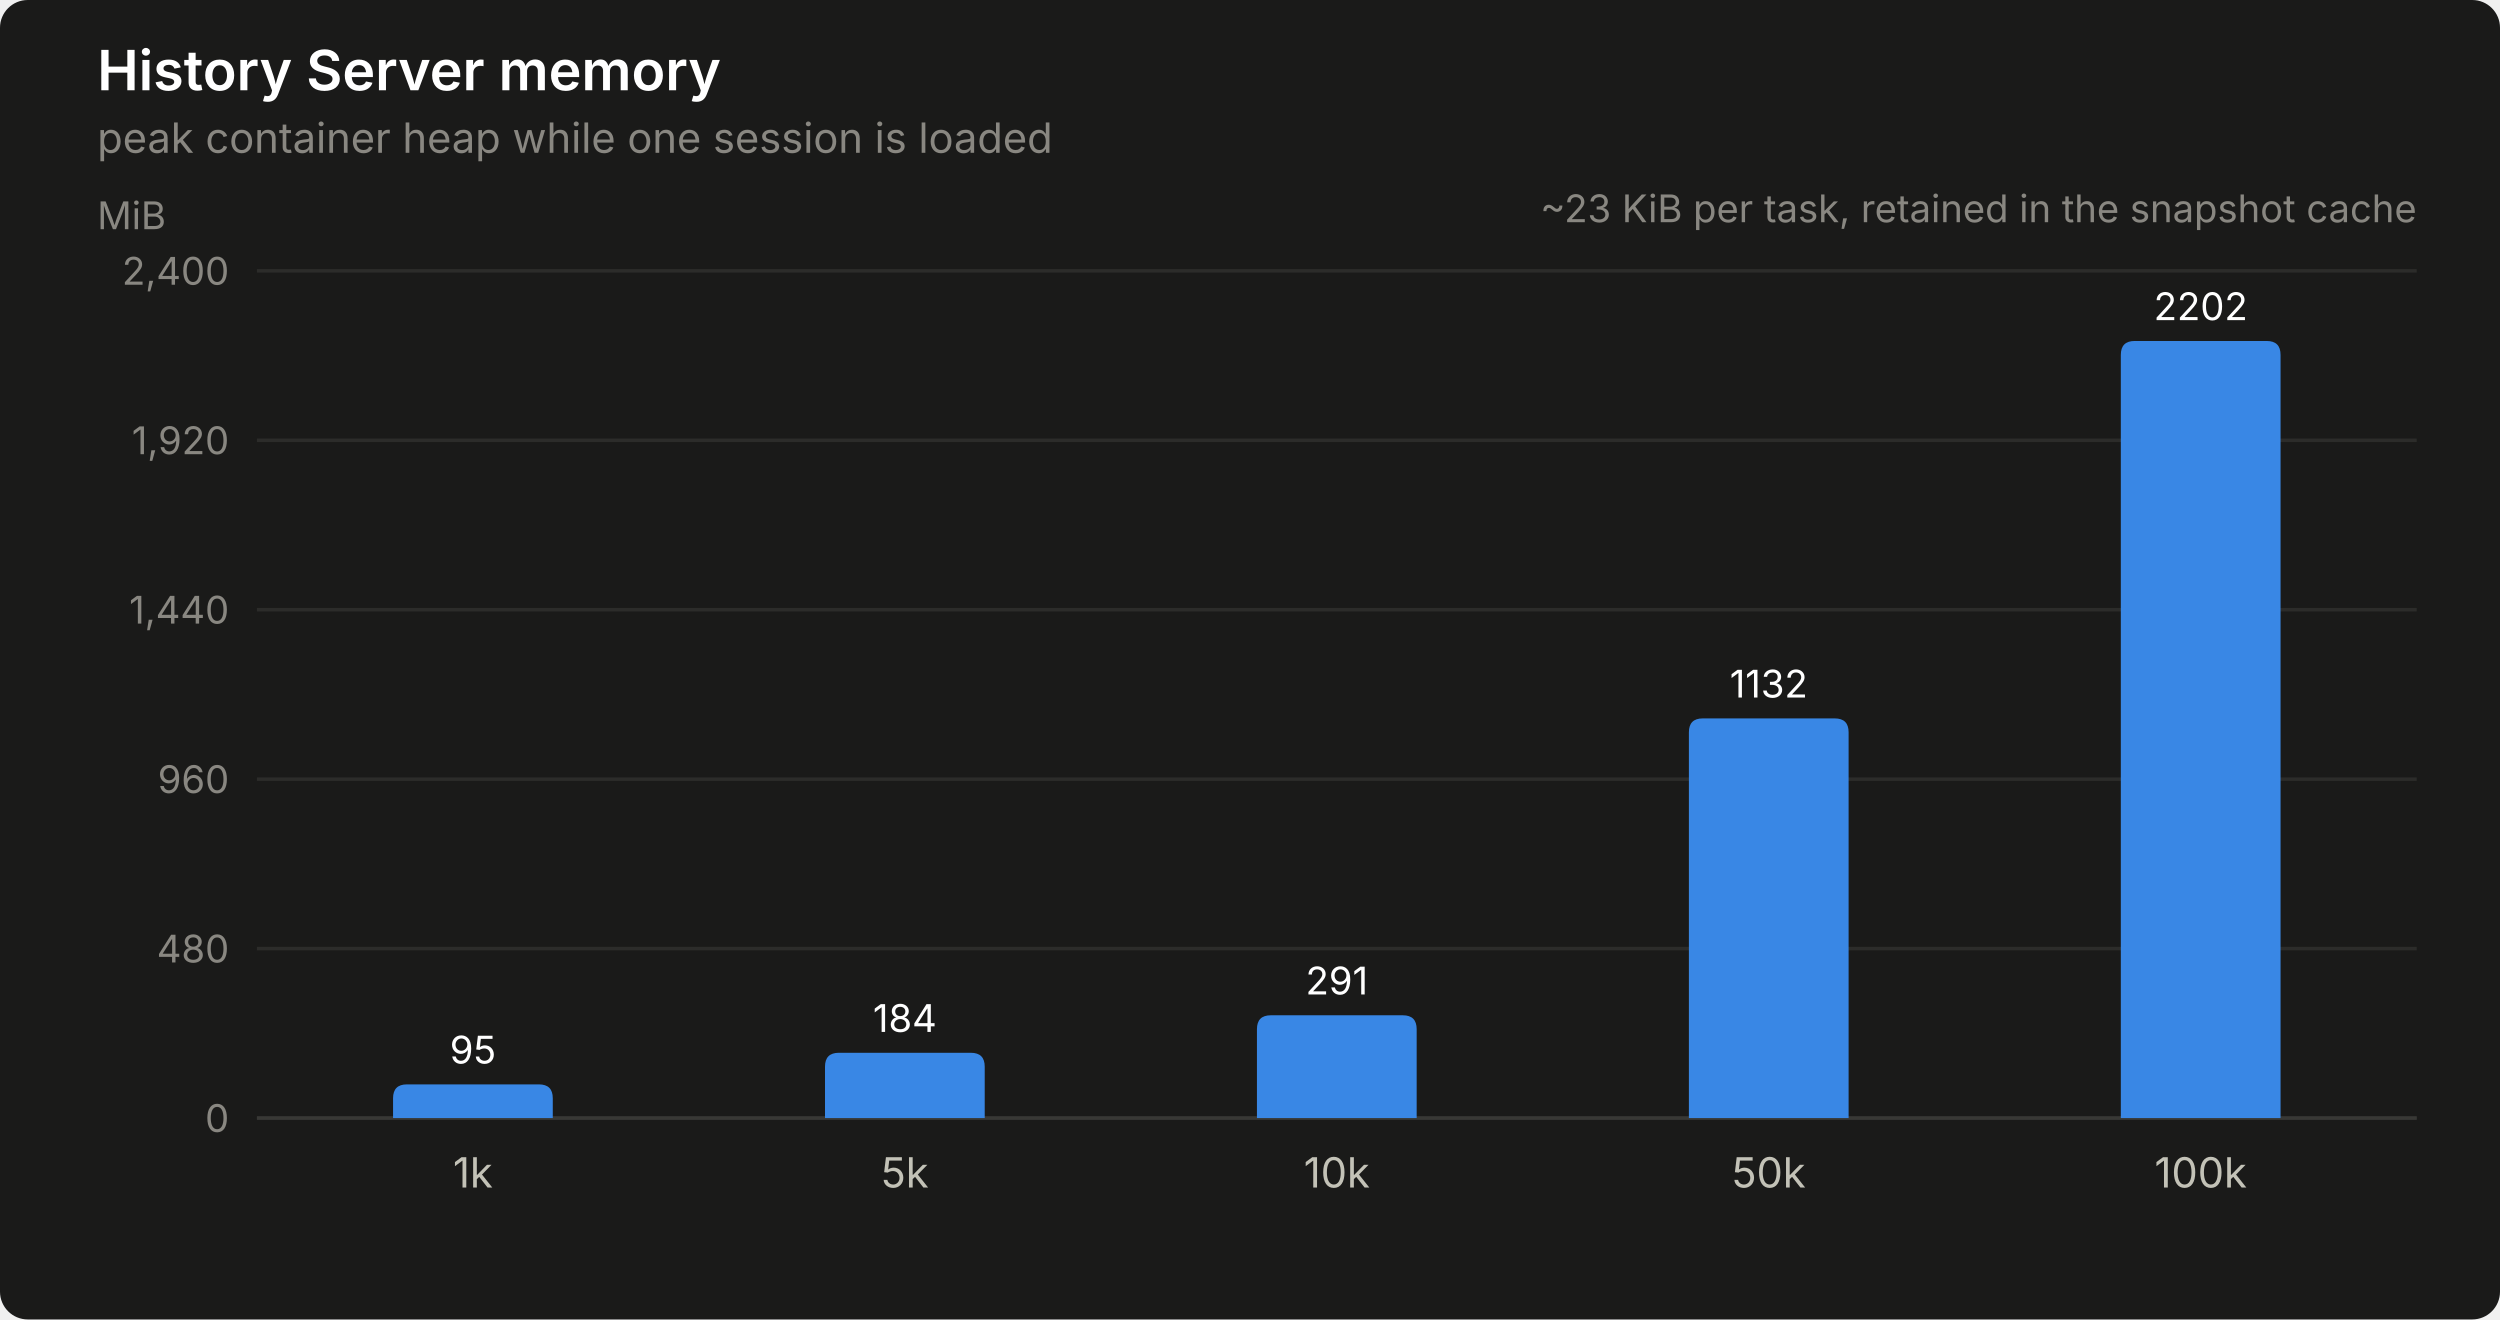
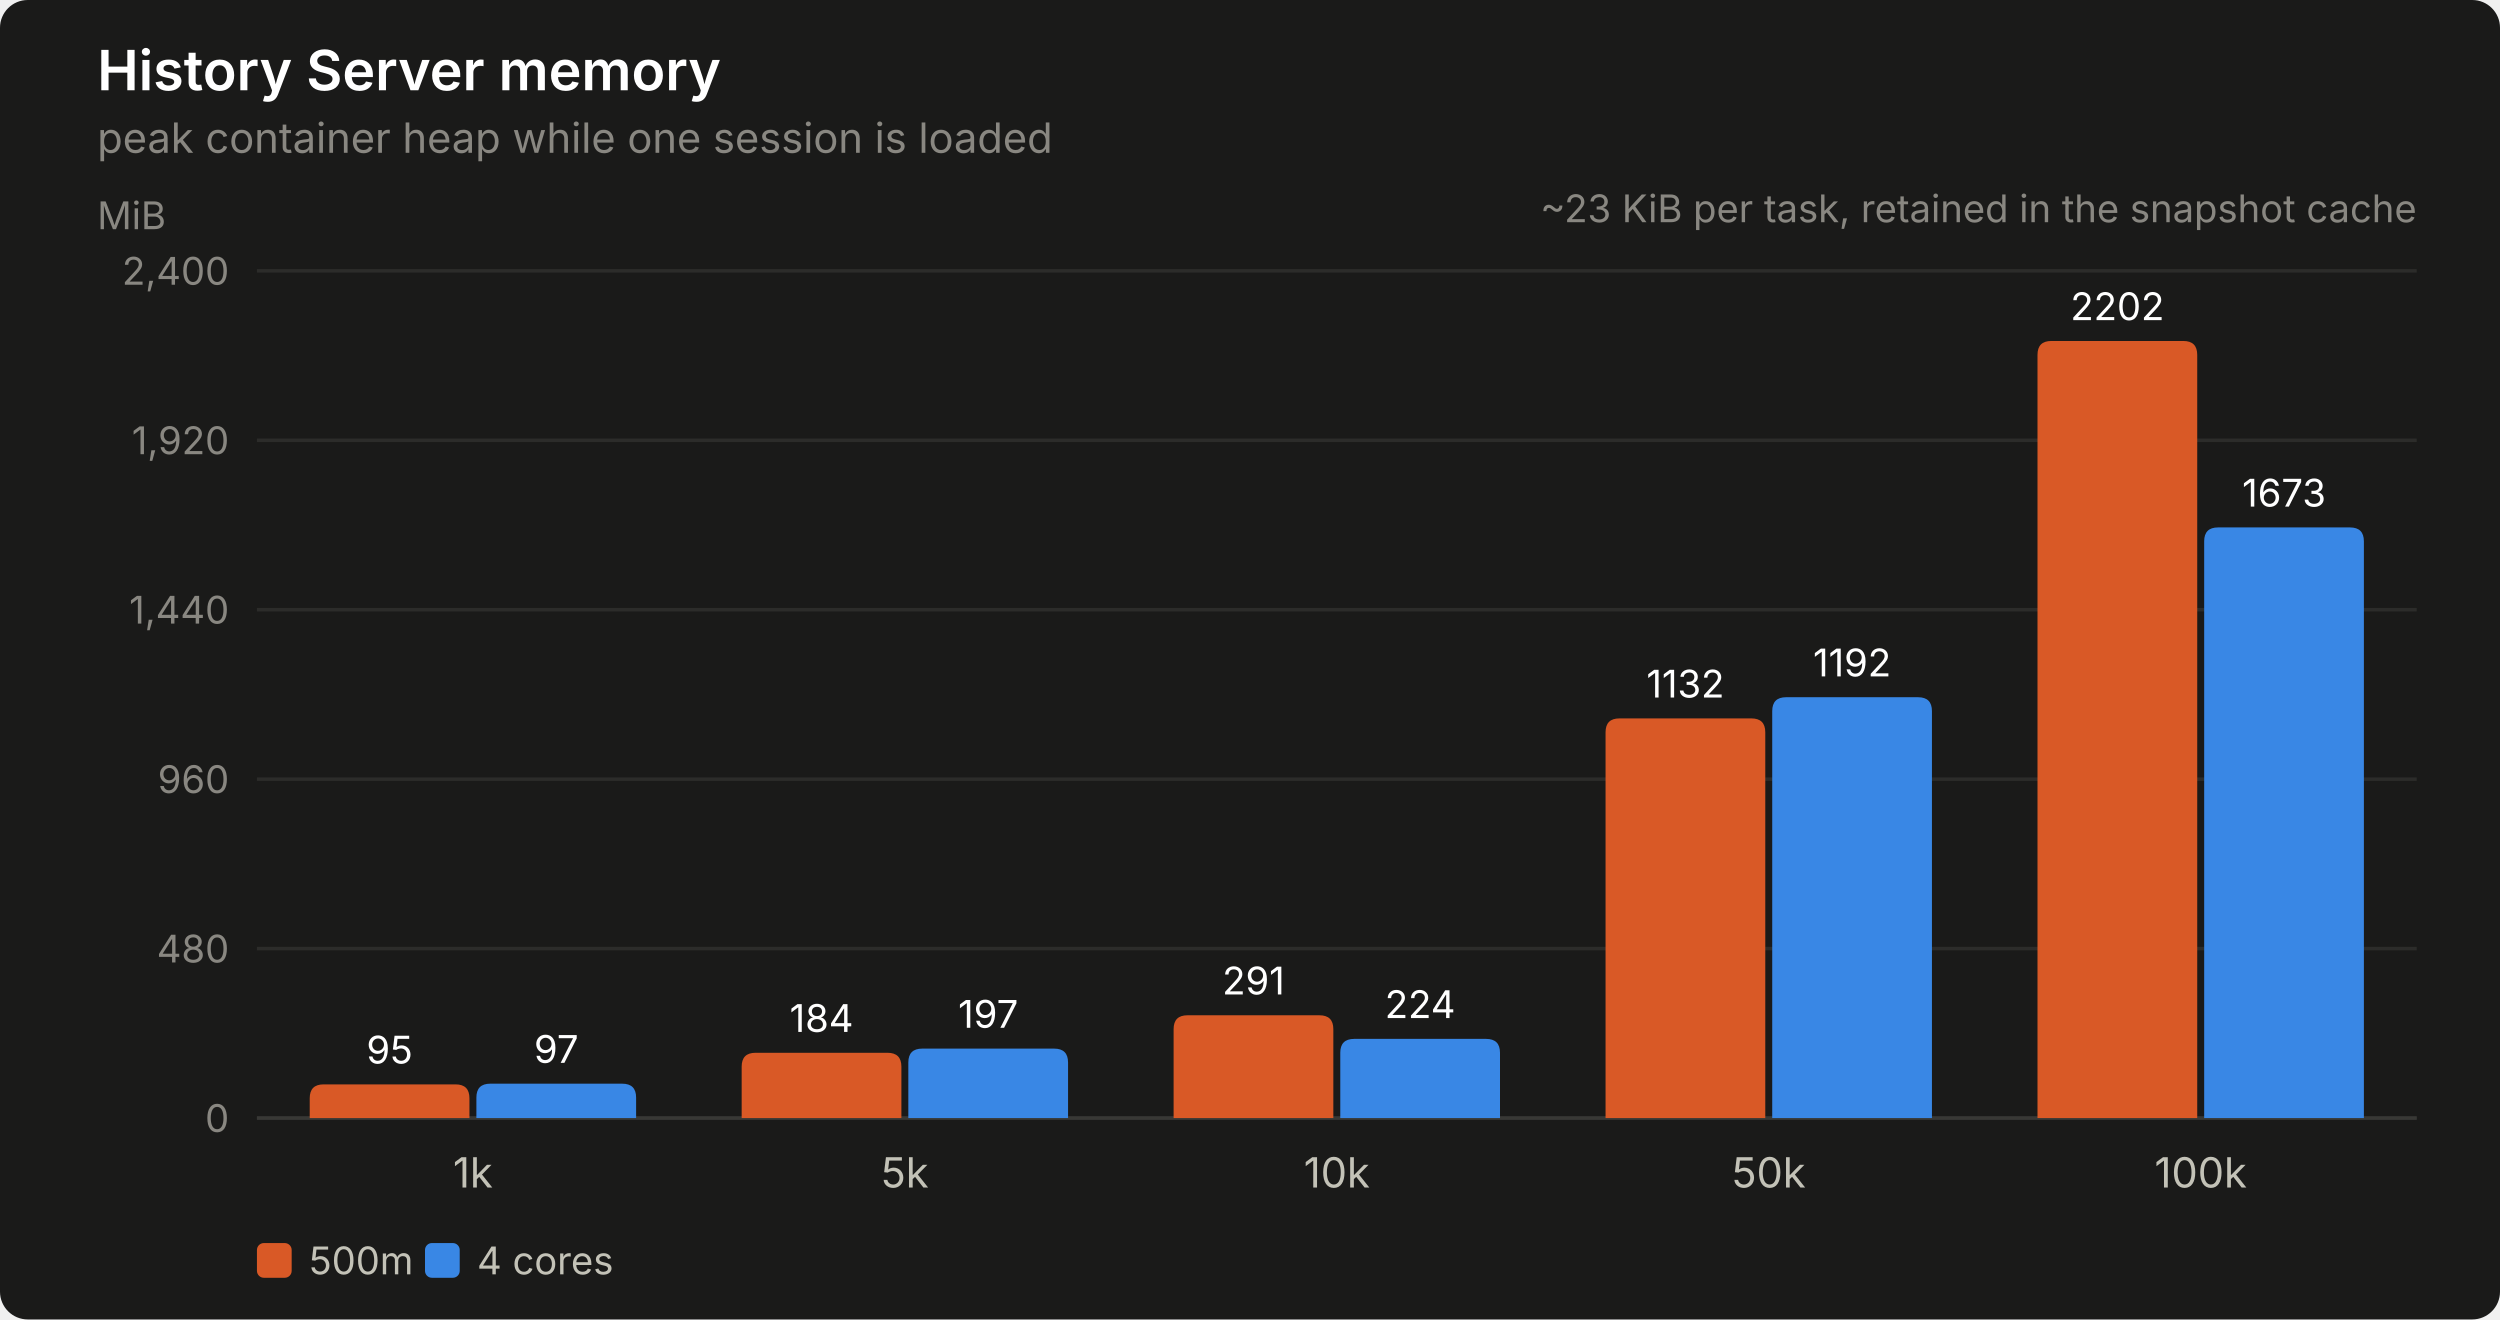
<svg xmlns="http://www.w3.org/2000/svg" viewBox="0 0 720 380" width="720" height="380" role="img">
  <rect width="720" height="380" fill="#1a1a19" rx="8" />
  <text x="28" y="26" font-family="system-ui,-apple-system,'Segoe UI',sans-serif" font-size="16" font-weight="600" fill="#ffffff">History Server memory</text>
  <text x="28" y="44" font-family="system-ui,-apple-system,'Segoe UI',sans-serif" font-size="12" fill="#898781">peak container heap while one session is loaded</text>
  <line x1="74" y1="322.0" x2="696" y2="322.0" stroke="#2c2c2a" stroke-width="1" />
  <text x="66" y="326.0" text-anchor="end" font-family="system-ui,-apple-system,'Segoe UI',sans-serif" font-size="11" fill="#898781" font-variant-numeric="tabular-nums">0</text>
  <line x1="74" y1="273.2" x2="696" y2="273.2" stroke="#2c2c2a" stroke-width="1" />
  <text x="66" y="277.2" text-anchor="end" font-family="system-ui,-apple-system,'Segoe UI',sans-serif" font-size="11" fill="#898781" font-variant-numeric="tabular-nums">480</text>
  <line x1="74" y1="224.4" x2="696" y2="224.4" stroke="#2c2c2a" stroke-width="1" />
  <text x="66" y="228.4" text-anchor="end" font-family="system-ui,-apple-system,'Segoe UI',sans-serif" font-size="11" fill="#898781" font-variant-numeric="tabular-nums">960</text>
  <line x1="74" y1="175.6" x2="696" y2="175.6" stroke="#2c2c2a" stroke-width="1" />
  <text x="66" y="179.6" text-anchor="end" font-family="system-ui,-apple-system,'Segoe UI',sans-serif" font-size="11" fill="#898781" font-variant-numeric="tabular-nums">1,440</text>
  <line x1="74" y1="126.8" x2="696" y2="126.8" stroke="#2c2c2a" stroke-width="1" />
  <text x="66" y="130.8" text-anchor="end" font-family="system-ui,-apple-system,'Segoe UI',sans-serif" font-size="11" fill="#898781" font-variant-numeric="tabular-nums">1,920</text>
  <line x1="74" y1="78.0" x2="696" y2="78.0" stroke="#2c2c2a" stroke-width="1" />
  <text x="66" y="82.0" text-anchor="end" font-family="system-ui,-apple-system,'Segoe UI',sans-serif" font-size="11" fill="#898781" font-variant-numeric="tabular-nums">2,400</text>
  <line x1="74" y1="322" x2="696" y2="322" stroke="#383835" stroke-width="1" />
  <text x="28" y="66" font-family="system-ui,-apple-system,'Segoe UI',sans-serif" font-size="11" fill="#898781">MiB</text>
  <text x="136.2" y="342.0" text-anchor="middle" font-family="system-ui,-apple-system,'Segoe UI',sans-serif" font-size="12" fill="#c3c2b7">1k</text>
  <text x="260.6" y="342.0" text-anchor="middle" font-family="system-ui,-apple-system,'Segoe UI',sans-serif" font-size="12" fill="#c3c2b7">5k</text>
  <text x="385.0" y="342.0" text-anchor="middle" font-family="system-ui,-apple-system,'Segoe UI',sans-serif" font-size="12" fill="#c3c2b7">10k</text>
  <text x="509.4" y="342.0" text-anchor="middle" font-family="system-ui,-apple-system,'Segoe UI',sans-serif" font-size="12" fill="#c3c2b7">50k</text>
  <text x="633.8" y="342.0" text-anchor="middle" font-family="system-ui,-apple-system,'Segoe UI',sans-serif" font-size="12" fill="#c3c2b7">100k</text>
-   <path d="M113.2,322 L113.2,316.3 Q113.2,312.3 117.2,312.3 L155.2,312.3 Q159.2,312.3 159.2,316.3 L159.2,322 Z" fill="#3987e5" />
-   <text x="136.2" y="306.3" text-anchor="middle" font-family="system-ui,-apple-system,'Segoe UI',sans-serif" font-size="11" fill="#ffffff" font-variant-numeric="tabular-nums">95</text>
-   <path d="M237.6,322 L237.6,307.2 Q237.6,303.2 241.6,303.2 L279.6,303.2 Q283.6,303.2 283.6,307.2 L283.6,322 Z" fill="#3987e5" />
-   <text x="260.6" y="297.2" text-anchor="middle" font-family="system-ui,-apple-system,'Segoe UI',sans-serif" font-size="11" fill="#ffffff" font-variant-numeric="tabular-nums">184</text>
-   <path d="M362.0,322 L362.0,296.4 Q362.0,292.4 366.0,292.4 L404.0,292.4 Q408.0,292.4 408.0,296.4 L408.0,322 Z" fill="#3987e5" />
-   <text x="385.0" y="286.4" text-anchor="middle" font-family="system-ui,-apple-system,'Segoe UI',sans-serif" font-size="11" fill="#ffffff" font-variant-numeric="tabular-nums">291</text>
-   <path d="M486.4,322 L486.4,210.9 Q486.4,206.9 490.4,206.9 L528.4,206.9 Q532.4,206.9 532.4,210.9 L532.4,322 Z" fill="#3987e5" />
-   <text x="509.4" y="200.9" text-anchor="middle" font-family="system-ui,-apple-system,'Segoe UI',sans-serif" font-size="11" fill="#ffffff" font-variant-numeric="tabular-nums">1132</text>
-   <path d="M610.8,322 L610.8,102.2 Q610.8,98.2 614.8,98.2 L652.8,98.2 Q656.8,98.2 656.8,102.2 L656.8,322 Z" fill="#3987e5" />
-   <text x="633.8" y="92.2" text-anchor="middle" font-family="system-ui,-apple-system,'Segoe UI',sans-serif" font-size="11" fill="#ffffff" font-variant-numeric="tabular-nums">2202</text>
+   <path d="M89.2,322 L89.2,316.3 Q89.2,312.3 93.2,312.3 L131.2,312.3 Q135.2,312.3 135.2,316.3 L135.2,322 Z" fill="#d95926" />
+   <text x="112.2" y="306.3" text-anchor="middle" font-family="system-ui,-apple-system,'Segoe UI',sans-serif" font-size="11" fill="#ffffff" font-variant-numeric="tabular-nums">95</text>
+   <path d="M213.6,322 L213.6,307.2 Q213.6,303.2 217.6,303.2 L255.6,303.2 Q259.6,303.2 259.6,307.2 L259.6,322 Z" fill="#d95926" />
+   <text x="236.6" y="297.2" text-anchor="middle" font-family="system-ui,-apple-system,'Segoe UI',sans-serif" font-size="11" fill="#ffffff" font-variant-numeric="tabular-nums">184</text>
+   <path d="M338.0,322 L338.0,296.4 Q338.0,292.4 342.0,292.4 L380.0,292.4 Q384.0,292.4 384.0,296.4 L384.0,322 Z" fill="#d95926" />
+   <text x="361.0" y="286.4" text-anchor="middle" font-family="system-ui,-apple-system,'Segoe UI',sans-serif" font-size="11" fill="#ffffff" font-variant-numeric="tabular-nums">291</text>
+   <path d="M462.4,322 L462.4,210.9 Q462.4,206.9 466.4,206.9 L504.4,206.9 Q508.4,206.9 508.4,210.9 L508.4,322 Z" fill="#d95926" />
+   <text x="485.4" y="200.9" text-anchor="middle" font-family="system-ui,-apple-system,'Segoe UI',sans-serif" font-size="11" fill="#ffffff" font-variant-numeric="tabular-nums">1132</text>
+   <path d="M586.8,322 L586.8,102.2 Q586.8,98.2 590.8,98.2 L628.8,98.2 Q632.8,98.2 632.8,102.2 L632.8,322 Z" fill="#d95926" />
+   <text x="609.8" y="92.2" text-anchor="middle" font-family="system-ui,-apple-system,'Segoe UI',sans-serif" font-size="11" fill="#ffffff" font-variant-numeric="tabular-nums">2202</text>
+   <path d="M137.2,322 L137.2,316.1 Q137.2,312.1 141.2,312.1 L179.2,312.1 Q183.2,312.1 183.2,316.1 L183.2,322 Z" fill="#3987e5" />
+   <text x="160.2" y="306.1" text-anchor="middle" font-family="system-ui,-apple-system,'Segoe UI',sans-serif" font-size="11" fill="#ffffff" font-variant-numeric="tabular-nums">97</text>
+   <path d="M261.6,322 L261.6,306.0 Q261.6,302.0 265.6,302.0 L303.6,302.0 Q307.6,302.0 307.6,306.0 L307.6,322 Z" fill="#3987e5" />
+   <text x="284.6" y="296.0" text-anchor="middle" font-family="system-ui,-apple-system,'Segoe UI',sans-serif" font-size="11" fill="#ffffff" font-variant-numeric="tabular-nums">197</text>
+   <path d="M386.0,322 L386.0,303.2 Q386.0,299.2 390.0,299.2 L428.0,299.2 Q432.0,299.2 432.0,303.2 L432.0,322 Z" fill="#3987e5" />
+   <text x="409.0" y="293.2" text-anchor="middle" font-family="system-ui,-apple-system,'Segoe UI',sans-serif" font-size="11" fill="#ffffff" font-variant-numeric="tabular-nums">224</text>
+   <path d="M510.4,322 L510.4,204.8 Q510.4,200.8 514.4,200.8 L552.4,200.8 Q556.4,200.8 556.4,204.8 L556.4,322 Z" fill="#3987e5" />
+   <text x="533.4" y="194.8" text-anchor="middle" font-family="system-ui,-apple-system,'Segoe UI',sans-serif" font-size="11" fill="#ffffff" font-variant-numeric="tabular-nums">1192</text>
+   <path d="M634.8,322 L634.8,155.9 Q634.8,151.9 638.8,151.9 L676.8,151.9 Q680.8,151.9 680.8,155.9 L680.8,322 Z" fill="#3987e5" />
+   <text x="657.8" y="145.9" text-anchor="middle" font-family="system-ui,-apple-system,'Segoe UI',sans-serif" font-size="11" fill="#ffffff" font-variant-numeric="tabular-nums">1673</text>
+   <rect x="74" y="358" width="10" height="10" rx="2" fill="#d95926" />
+   <text x="89" y="367" font-family="system-ui,-apple-system,'Segoe UI',sans-serif" font-size="11" fill="#c3c2b7">500m</text>
+   <rect x="122.4" y="358" width="10" height="10" rx="2" fill="#3987e5" />
+   <text x="137.4" y="367" font-family="system-ui,-apple-system,'Segoe UI',sans-serif" font-size="11" fill="#c3c2b7">4 cores</text>
  <text x="696" y="64" text-anchor="end" font-family="system-ui,-apple-system,'Segoe UI',sans-serif" font-size="11" fill="#898781">~23 KiB per task, retained in the snapshot cache</text>
</svg>
